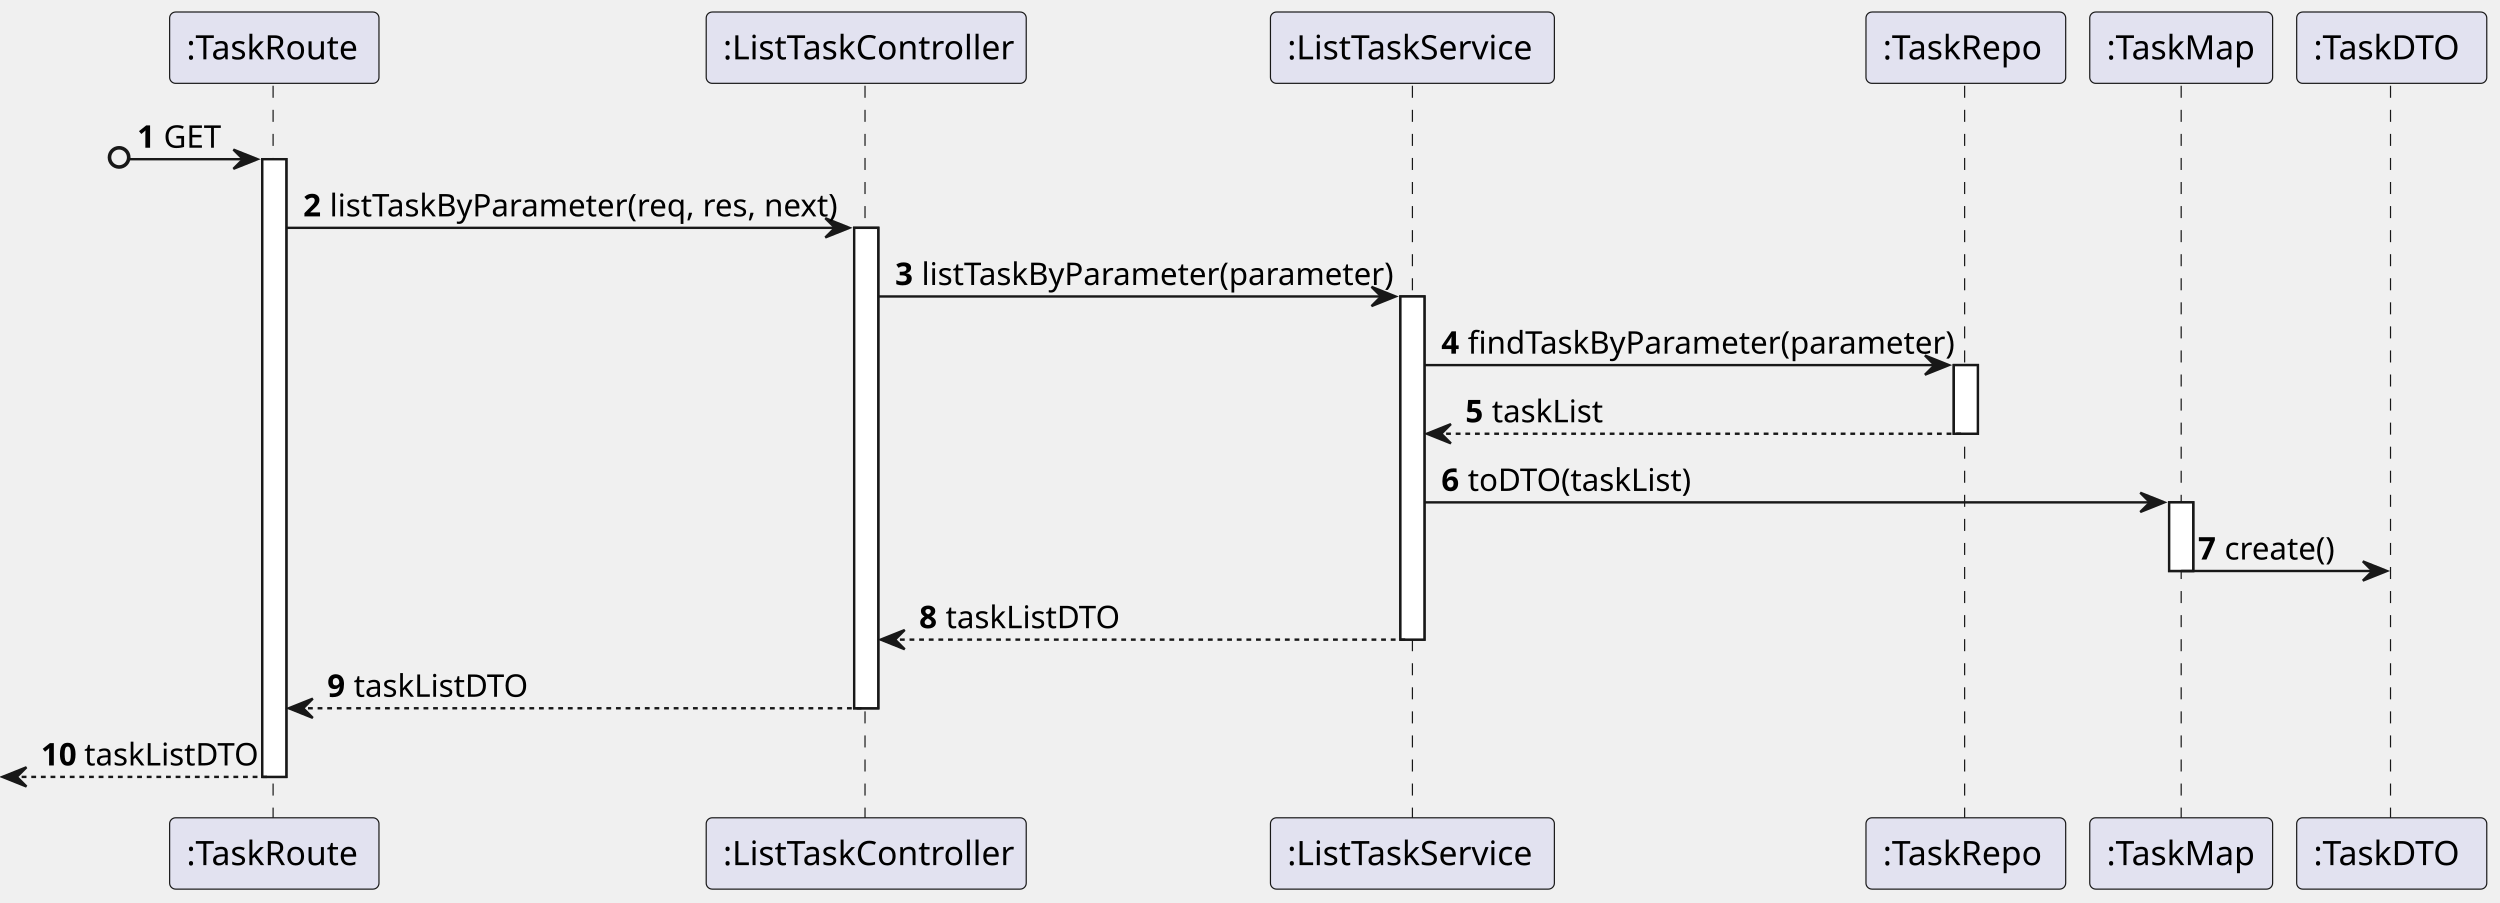
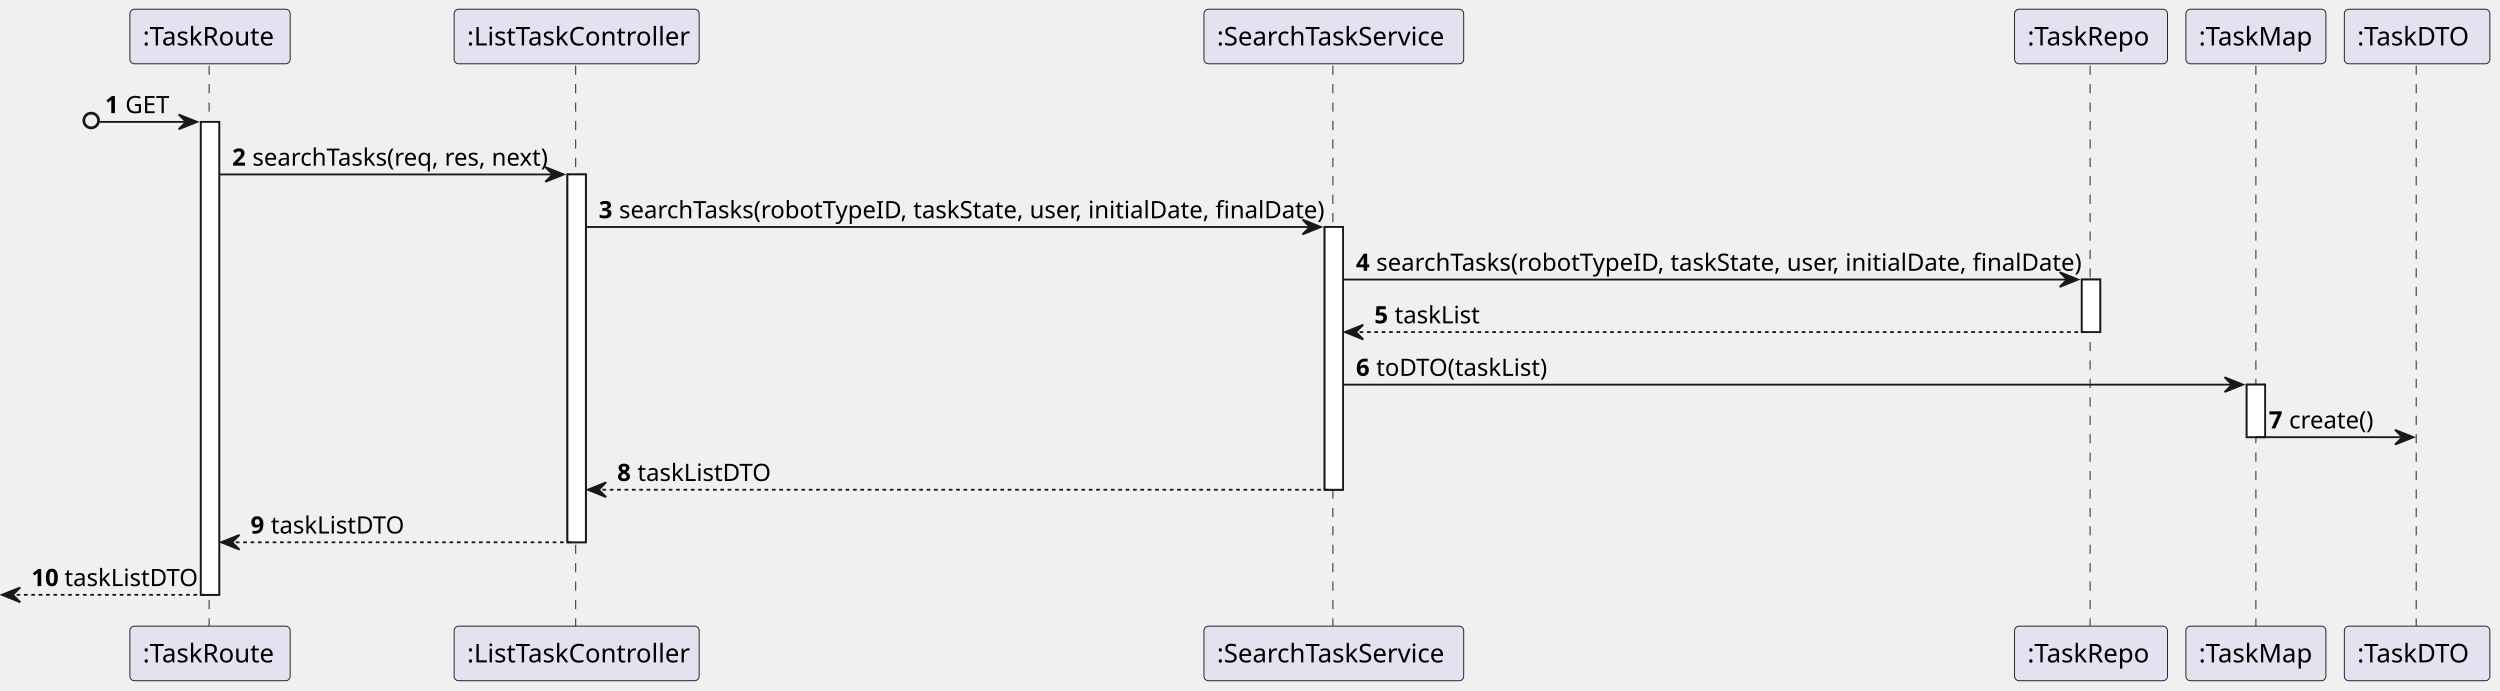
- <svg xmlns="http://www.w3.org/2000/svg" contentStyleType="text/css" height="375px" preserveAspectRatio="none" style="width:1039px;height:375px;background:#FFFFFF;" version="1.1" viewBox="0 0 1039 375" width="1039px" zoomAndPan="magnify">
+ <svg xmlns="http://www.w3.org/2000/svg" contentStyleType="text/css" height="375px" preserveAspectRatio="none" style="width:1357px;height:375px;background:#FFFFFF;" version="1.1" viewBox="0 0 1357 375" width="1357px" zoomAndPan="magnify">
  <defs />
  <g>
    <rect fill="#FFFFFF" height="256.711" style="stroke:#181818;stroke-width:1.0;" width="10" x="109" y="66.164" />
-     <rect fill="#FFFFFF" height="199.664" style="stroke:#181818;stroke-width:1.0;" width="10" x="355" y="94.688" />
-     <rect fill="#FFFFFF" height="142.617" style="stroke:#181818;stroke-width:1.0;" width="10" x="582" y="123.211" />
-     <rect fill="#FFFFFF" height="28.523" style="stroke:#181818;stroke-width:1.0;" width="10" x="812" y="151.734" />
-     <rect fill="#FFFFFF" height="28.523" style="stroke:#181818;stroke-width:1.0;" width="10" x="901.5" y="208.781" />
+     <rect fill="#FFFFFF" height="199.664" style="stroke:#181818;stroke-width:1.0;" width="10" x="308" y="94.688" />
+     <rect fill="#FFFFFF" height="142.617" style="stroke:#181818;stroke-width:1.0;" width="10" x="719" y="123.211" />
+     <rect fill="#FFFFFF" height="28.523" style="stroke:#181818;stroke-width:1.0;" width="10" x="1130" y="151.734" />
+     <rect fill="#FFFFFF" height="28.523" style="stroke:#181818;stroke-width:1.0;" width="10" x="1219.5" y="208.781" />
    <line style="stroke:#181818;stroke-width:0.5;stroke-dasharray:5.0,5.0;" x1="113.5" x2="113.5" y1="35.641" y2="340.875" />
-     <line style="stroke:#181818;stroke-width:0.5;stroke-dasharray:5.0,5.0;" x1="359.5" x2="359.5" y1="35.641" y2="340.875" />
-     <line style="stroke:#181818;stroke-width:0.5;stroke-dasharray:5.0,5.0;" x1="587" x2="587" y1="35.641" y2="340.875" />
-     <line style="stroke:#181818;stroke-width:0.5;stroke-dasharray:5.0,5.0;" x1="816.5" x2="816.5" y1="35.641" y2="340.875" />
-     <line style="stroke:#181818;stroke-width:0.5;stroke-dasharray:5.0,5.0;" x1="906.5" x2="906.5" y1="35.641" y2="340.875" />
-     <line style="stroke:#181818;stroke-width:0.5;stroke-dasharray:5.0,5.0;" x1="993.5" x2="993.5" y1="35.641" y2="340.875" />
+     <line style="stroke:#181818;stroke-width:0.5;stroke-dasharray:5.0,5.0;" x1="312.5" x2="312.5" y1="35.641" y2="340.875" />
+     <line style="stroke:#181818;stroke-width:0.5;stroke-dasharray:5.0,5.0;" x1="723.5" x2="723.5" y1="35.641" y2="340.875" />
+     <line style="stroke:#181818;stroke-width:0.5;stroke-dasharray:5.0,5.0;" x1="1134.5" x2="1134.5" y1="35.641" y2="340.875" />
+     <line style="stroke:#181818;stroke-width:0.5;stroke-dasharray:5.0,5.0;" x1="1224.5" x2="1224.5" y1="35.641" y2="340.875" />
+     <line style="stroke:#181818;stroke-width:0.5;stroke-dasharray:5.0,5.0;" x1="1311.5" x2="1311.5" y1="35.641" y2="340.875" />
    <rect fill="#E2E2F0" height="29.641" rx="2.5" ry="2.5" style="stroke:#181818;stroke-width:0.5;" width="87" x="70.5" y="5" />
    <text fill="#000000" font-family="sans-serif" font-size="14" lengthAdjust="spacing" textLength="73" x="77.5" y="24.674">:TaskRoute</text>
    <rect fill="#E2E2F0" height="29.641" rx="2.5" ry="2.5" style="stroke:#181818;stroke-width:0.5;" width="87" x="70.5" y="339.875" />
    <text fill="#000000" font-family="sans-serif" font-size="14" lengthAdjust="spacing" textLength="73" x="77.5" y="359.549">:TaskRoute</text>
-     <rect fill="#E2E2F0" height="29.641" rx="2.5" ry="2.5" style="stroke:#181818;stroke-width:0.5;" width="133" x="293.5" y="5" />
-     <text fill="#000000" font-family="sans-serif" font-size="14" lengthAdjust="spacing" textLength="119" x="300.5" y="24.674">:ListTaskController</text>
-     <rect fill="#E2E2F0" height="29.641" rx="2.5" ry="2.5" style="stroke:#181818;stroke-width:0.5;" width="133" x="293.5" y="339.875" />
-     <text fill="#000000" font-family="sans-serif" font-size="14" lengthAdjust="spacing" textLength="119" x="300.5" y="359.549">:ListTaskController</text>
-     <rect fill="#E2E2F0" height="29.641" rx="2.5" ry="2.5" style="stroke:#181818;stroke-width:0.5;" width="118" x="528" y="5" />
-     <text fill="#000000" font-family="sans-serif" font-size="14" lengthAdjust="spacing" textLength="104" x="535" y="24.674">:ListTaskService</text>
-     <rect fill="#E2E2F0" height="29.641" rx="2.5" ry="2.5" style="stroke:#181818;stroke-width:0.5;" width="118" x="528" y="339.875" />
-     <text fill="#000000" font-family="sans-serif" font-size="14" lengthAdjust="spacing" textLength="104" x="535" y="359.549">:ListTaskService</text>
-     <rect fill="#E2E2F0" height="29.641" rx="2.5" ry="2.5" style="stroke:#181818;stroke-width:0.5;" width="83" x="775.5" y="5" />
-     <text fill="#000000" font-family="sans-serif" font-size="14" lengthAdjust="spacing" textLength="69" x="782.5" y="24.674">:TaskRepo</text>
-     <rect fill="#E2E2F0" height="29.641" rx="2.5" ry="2.5" style="stroke:#181818;stroke-width:0.5;" width="83" x="775.5" y="339.875" />
-     <text fill="#000000" font-family="sans-serif" font-size="14" lengthAdjust="spacing" textLength="69" x="782.5" y="359.549">:TaskRepo</text>
-     <rect fill="#E2E2F0" height="29.641" rx="2.5" ry="2.5" style="stroke:#181818;stroke-width:0.5;" width="76" x="868.5" y="5" />
-     <text fill="#000000" font-family="sans-serif" font-size="14" lengthAdjust="spacing" textLength="62" x="875.5" y="24.674">:TaskMap</text>
-     <rect fill="#E2E2F0" height="29.641" rx="2.5" ry="2.5" style="stroke:#181818;stroke-width:0.5;" width="76" x="868.5" y="339.875" />
-     <text fill="#000000" font-family="sans-serif" font-size="14" lengthAdjust="spacing" textLength="62" x="875.5" y="359.549">:TaskMap</text>
-     <rect fill="#E2E2F0" height="29.641" rx="2.5" ry="2.5" style="stroke:#181818;stroke-width:0.5;" width="79" x="954.5" y="5" />
-     <text fill="#000000" font-family="sans-serif" font-size="14" lengthAdjust="spacing" textLength="65" x="961.5" y="24.674">:TaskDTO</text>
-     <rect fill="#E2E2F0" height="29.641" rx="2.5" ry="2.5" style="stroke:#181818;stroke-width:0.5;" width="79" x="954.5" y="339.875" />
-     <text fill="#000000" font-family="sans-serif" font-size="14" lengthAdjust="spacing" textLength="65" x="961.5" y="359.549">:TaskDTO</text>
+     <rect fill="#E2E2F0" height="29.641" rx="2.5" ry="2.5" style="stroke:#181818;stroke-width:0.5;" width="133" x="246.5" y="5" />
+     <text fill="#000000" font-family="sans-serif" font-size="14" lengthAdjust="spacing" textLength="119" x="253.5" y="24.674">:ListTaskController</text>
+     <rect fill="#E2E2F0" height="29.641" rx="2.5" ry="2.5" style="stroke:#181818;stroke-width:0.5;" width="133" x="246.5" y="339.875" />
+     <text fill="#000000" font-family="sans-serif" font-size="14" lengthAdjust="spacing" textLength="119" x="253.5" y="359.549">:ListTaskController</text>
+     <rect fill="#E2E2F0" height="29.641" rx="2.5" ry="2.5" style="stroke:#181818;stroke-width:0.5;" width="141" x="653.5" y="5" />
+     <text fill="#000000" font-family="sans-serif" font-size="14" lengthAdjust="spacing" textLength="127" x="660.5" y="24.674">:SearchTaskService</text>
+     <rect fill="#E2E2F0" height="29.641" rx="2.5" ry="2.5" style="stroke:#181818;stroke-width:0.5;" width="141" x="653.5" y="339.875" />
+     <text fill="#000000" font-family="sans-serif" font-size="14" lengthAdjust="spacing" textLength="127" x="660.5" y="359.549">:SearchTaskService</text>
+     <rect fill="#E2E2F0" height="29.641" rx="2.5" ry="2.5" style="stroke:#181818;stroke-width:0.5;" width="83" x="1093.5" y="5" />
+     <text fill="#000000" font-family="sans-serif" font-size="14" lengthAdjust="spacing" textLength="69" x="1100.5" y="24.674">:TaskRepo</text>
+     <rect fill="#E2E2F0" height="29.641" rx="2.5" ry="2.5" style="stroke:#181818;stroke-width:0.5;" width="83" x="1093.5" y="339.875" />
+     <text fill="#000000" font-family="sans-serif" font-size="14" lengthAdjust="spacing" textLength="69" x="1100.5" y="359.549">:TaskRepo</text>
+     <rect fill="#E2E2F0" height="29.641" rx="2.5" ry="2.5" style="stroke:#181818;stroke-width:0.5;" width="76" x="1186.5" y="5" />
+     <text fill="#000000" font-family="sans-serif" font-size="14" lengthAdjust="spacing" textLength="62" x="1193.5" y="24.674">:TaskMap</text>
+     <rect fill="#E2E2F0" height="29.641" rx="2.5" ry="2.5" style="stroke:#181818;stroke-width:0.5;" width="76" x="1186.5" y="339.875" />
+     <text fill="#000000" font-family="sans-serif" font-size="14" lengthAdjust="spacing" textLength="62" x="1193.5" y="359.549">:TaskMap</text>
+     <rect fill="#E2E2F0" height="29.641" rx="2.5" ry="2.5" style="stroke:#181818;stroke-width:0.5;" width="79" x="1272.5" y="5" />
+     <text fill="#000000" font-family="sans-serif" font-size="14" lengthAdjust="spacing" textLength="65" x="1279.5" y="24.674">:TaskDTO</text>
+     <rect fill="#E2E2F0" height="29.641" rx="2.5" ry="2.5" style="stroke:#181818;stroke-width:0.5;" width="79" x="1272.5" y="339.875" />
+     <text fill="#000000" font-family="sans-serif" font-size="14" lengthAdjust="spacing" textLength="65" x="1279.5" y="359.549">:TaskDTO</text>
    <rect fill="#FFFFFF" height="256.711" style="stroke:#181818;stroke-width:1.0;" width="10" x="109" y="66.164" />
-     <rect fill="#FFFFFF" height="199.664" style="stroke:#181818;stroke-width:1.0;" width="10" x="355" y="94.688" />
-     <rect fill="#FFFFFF" height="142.617" style="stroke:#181818;stroke-width:1.0;" width="10" x="582" y="123.211" />
-     <rect fill="#FFFFFF" height="28.523" style="stroke:#181818;stroke-width:1.0;" width="10" x="812" y="151.734" />
-     <rect fill="#FFFFFF" height="28.523" style="stroke:#181818;stroke-width:1.0;" width="10" x="901.5" y="208.781" />
+     <rect fill="#FFFFFF" height="199.664" style="stroke:#181818;stroke-width:1.0;" width="10" x="308" y="94.688" />
+     <rect fill="#FFFFFF" height="142.617" style="stroke:#181818;stroke-width:1.0;" width="10" x="719" y="123.211" />
+     <rect fill="#FFFFFF" height="28.523" style="stroke:#181818;stroke-width:1.0;" width="10" x="1130" y="151.734" />
+     <rect fill="#FFFFFF" height="28.523" style="stroke:#181818;stroke-width:1.0;" width="10" x="1219.5" y="208.781" />
    <ellipse cx="49.5" cy="65.414" fill="none" rx="4" ry="4" style="stroke:#181818;stroke-width:1.5;" />
    <polygon fill="#181818" points="97,62.164,107,66.164,97,70.164,101,66.164" style="stroke:#181818;stroke-width:1.0;" />
    <line style="stroke:#181818;stroke-width:1.0;" x1="54" x2="103" y1="66.164" y2="66.164" />
    <text fill="#000000" font-family="sans-serif" font-size="13" font-weight="bold" lengthAdjust="spacing" textLength="7" x="57" y="61.409">1</text>
    <text fill="#000000" font-family="sans-serif" font-size="13" lengthAdjust="spacing" textLength="26" x="68" y="61.409">GET</text>
-     <polygon fill="#181818" points="343,90.688,353,94.688,343,98.688,347,94.688" style="stroke:#181818;stroke-width:1.0;" />
-     <line style="stroke:#181818;stroke-width:1.0;" x1="119" x2="349" y1="94.688" y2="94.688" />
+     <polygon fill="#181818" points="296,90.688,306,94.688,296,98.688,300,94.688" style="stroke:#181818;stroke-width:1.0;" />
+     <line style="stroke:#181818;stroke-width:1.0;" x1="119" x2="302" y1="94.688" y2="94.688" />
    <text fill="#000000" font-family="sans-serif" font-size="13" font-weight="bold" lengthAdjust="spacing" textLength="7" x="126" y="89.933">2</text>
-     <text fill="#000000" font-family="sans-serif" font-size="13" lengthAdjust="spacing" textLength="206" x="137" y="89.933">listTaskByParameter(req, res, next)</text>
-     <polygon fill="#181818" points="570,119.211,580,123.211,570,127.211,574,123.211" style="stroke:#181818;stroke-width:1.0;" />
-     <line style="stroke:#181818;stroke-width:1.0;" x1="365" x2="576" y1="123.211" y2="123.211" />
-     <text fill="#000000" font-family="sans-serif" font-size="13" font-weight="bold" lengthAdjust="spacing" textLength="7" x="372" y="118.456">3</text>
-     <text fill="#000000" font-family="sans-serif" font-size="13" lengthAdjust="spacing" textLength="187" x="383" y="118.456">listTaskByParameter(parameter)</text>
-     <polygon fill="#181818" points="800,147.734,810,151.734,800,155.734,804,151.734" style="stroke:#181818;stroke-width:1.0;" />
-     <line style="stroke:#181818;stroke-width:1.0;" x1="592" x2="806" y1="151.734" y2="151.734" />
-     <text fill="#000000" font-family="sans-serif" font-size="13" font-weight="bold" lengthAdjust="spacing" textLength="7" x="599" y="146.98">4</text>
-     <text fill="#000000" font-family="sans-serif" font-size="13" lengthAdjust="spacing" textLength="190" x="610" y="146.98">findTaskByParameter(parameter)</text>
-     <polygon fill="#181818" points="603,176.258,593,180.258,603,184.258,599,180.258" style="stroke:#181818;stroke-width:1.0;" />
-     <line style="stroke:#181818;stroke-width:1.0;stroke-dasharray:2.0,2.0;" x1="597" x2="816" y1="180.258" y2="180.258" />
-     <text fill="#000000" font-family="sans-serif" font-size="13" font-weight="bold" lengthAdjust="spacing" textLength="7" x="609" y="175.503">5</text>
-     <text fill="#000000" font-family="sans-serif" font-size="13" lengthAdjust="spacing" textLength="46" x="620" y="175.503">taskList</text>
-     <polygon fill="#181818" points="889.5,204.781,899.5,208.781,889.5,212.781,893.5,208.781" style="stroke:#181818;stroke-width:1.0;" />
-     <line style="stroke:#181818;stroke-width:1.0;" x1="592" x2="895.5" y1="208.781" y2="208.781" />
-     <text fill="#000000" font-family="sans-serif" font-size="13" font-weight="bold" lengthAdjust="spacing" textLength="7" x="599" y="204.026">6</text>
-     <text fill="#000000" font-family="sans-serif" font-size="13" lengthAdjust="spacing" textLength="91" x="610" y="204.026">toDTO(taskList)</text>
-     <polygon fill="#181818" points="982,233.305,992,237.305,982,241.305,986,237.305" style="stroke:#181818;stroke-width:1.0;" />
-     <line style="stroke:#181818;stroke-width:1.0;" x1="906.5" x2="988" y1="237.305" y2="237.305" />
-     <text fill="#000000" font-family="sans-serif" font-size="13" font-weight="bold" lengthAdjust="spacing" textLength="7" x="913.5" y="232.55">7</text>
-     <text fill="#000000" font-family="sans-serif" font-size="13" lengthAdjust="spacing" textLength="44" x="924.5" y="232.55">create()</text>
-     <polygon fill="#181818" points="376,261.828,366,265.828,376,269.828,372,265.828" style="stroke:#181818;stroke-width:1.0;" />
-     <line style="stroke:#181818;stroke-width:1.0;stroke-dasharray:2.0,2.0;" x1="370" x2="586" y1="265.828" y2="265.828" />
-     <text fill="#000000" font-family="sans-serif" font-size="13" font-weight="bold" lengthAdjust="spacing" textLength="7" x="382" y="261.073">8</text>
-     <text fill="#000000" font-family="sans-serif" font-size="13" lengthAdjust="spacing" textLength="72" x="393" y="261.073">taskListDTO</text>
+     <text fill="#000000" font-family="sans-serif" font-size="13" lengthAdjust="spacing" textLength="159" x="137" y="89.933">searchTasks(req, res, next)</text>
+     <polygon fill="#181818" points="707,119.211,717,123.211,707,127.211,711,123.211" style="stroke:#181818;stroke-width:1.0;" />
+     <line style="stroke:#181818;stroke-width:1.0;" x1="318" x2="713" y1="123.211" y2="123.211" />
+     <text fill="#000000" font-family="sans-serif" font-size="13" font-weight="bold" lengthAdjust="spacing" textLength="7" x="325" y="118.456">3</text>
+     <text fill="#000000" font-family="sans-serif" font-size="13" lengthAdjust="spacing" textLength="371" x="336" y="118.456">searchTasks(robotTypeID, taskState, user, initialDate, finalDate)</text>
+     <polygon fill="#181818" points="1118,147.734,1128,151.734,1118,155.734,1122,151.734" style="stroke:#181818;stroke-width:1.0;" />
+     <line style="stroke:#181818;stroke-width:1.0;" x1="729" x2="1124" y1="151.734" y2="151.734" />
+     <text fill="#000000" font-family="sans-serif" font-size="13" font-weight="bold" lengthAdjust="spacing" textLength="7" x="736" y="146.98">4</text>
+     <text fill="#000000" font-family="sans-serif" font-size="13" lengthAdjust="spacing" textLength="371" x="747" y="146.98">searchTasks(robotTypeID, taskState, user, initialDate, finalDate)</text>
+     <polygon fill="#181818" points="740,176.258,730,180.258,740,184.258,736,180.258" style="stroke:#181818;stroke-width:1.0;" />
+     <line style="stroke:#181818;stroke-width:1.0;stroke-dasharray:2.0,2.0;" x1="734" x2="1134" y1="180.258" y2="180.258" />
+     <text fill="#000000" font-family="sans-serif" font-size="13" font-weight="bold" lengthAdjust="spacing" textLength="7" x="746" y="175.503">5</text>
+     <text fill="#000000" font-family="sans-serif" font-size="13" lengthAdjust="spacing" textLength="46" x="757" y="175.503">taskList</text>
+     <polygon fill="#181818" points="1207.5,204.781,1217.5,208.781,1207.5,212.781,1211.5,208.781" style="stroke:#181818;stroke-width:1.0;" />
+     <line style="stroke:#181818;stroke-width:1.0;" x1="729" x2="1213.5" y1="208.781" y2="208.781" />
+     <text fill="#000000" font-family="sans-serif" font-size="13" font-weight="bold" lengthAdjust="spacing" textLength="7" x="736" y="204.026">6</text>
+     <text fill="#000000" font-family="sans-serif" font-size="13" lengthAdjust="spacing" textLength="91" x="747" y="204.026">toDTO(taskList)</text>
+     <polygon fill="#181818" points="1300,233.305,1310,237.305,1300,241.305,1304,237.305" style="stroke:#181818;stroke-width:1.0;" />
+     <line style="stroke:#181818;stroke-width:1.0;" x1="1224.5" x2="1306" y1="237.305" y2="237.305" />
+     <text fill="#000000" font-family="sans-serif" font-size="13" font-weight="bold" lengthAdjust="spacing" textLength="7" x="1231.5" y="232.55">7</text>
+     <text fill="#000000" font-family="sans-serif" font-size="13" lengthAdjust="spacing" textLength="44" x="1242.5" y="232.55">create()</text>
+     <polygon fill="#181818" points="329,261.828,319,265.828,329,269.828,325,265.828" style="stroke:#181818;stroke-width:1.0;" />
+     <line style="stroke:#181818;stroke-width:1.0;stroke-dasharray:2.0,2.0;" x1="323" x2="723" y1="265.828" y2="265.828" />
+     <text fill="#000000" font-family="sans-serif" font-size="13" font-weight="bold" lengthAdjust="spacing" textLength="7" x="335" y="261.073">8</text>
+     <text fill="#000000" font-family="sans-serif" font-size="13" lengthAdjust="spacing" textLength="72" x="346" y="261.073">taskListDTO</text>
    <polygon fill="#181818" points="130,290.352,120,294.352,130,298.352,126,294.352" style="stroke:#181818;stroke-width:1.0;" />
-     <line style="stroke:#181818;stroke-width:1.0;stroke-dasharray:2.0,2.0;" x1="124" x2="359" y1="294.352" y2="294.352" />
+     <line style="stroke:#181818;stroke-width:1.0;stroke-dasharray:2.0,2.0;" x1="124" x2="312" y1="294.352" y2="294.352" />
    <text fill="#000000" font-family="sans-serif" font-size="13" font-weight="bold" lengthAdjust="spacing" textLength="7" x="136" y="289.597">9</text>
    <text fill="#000000" font-family="sans-serif" font-size="13" lengthAdjust="spacing" textLength="72" x="147" y="289.597">taskListDTO</text>
    <polygon fill="#181818" points="11,318.875,1,322.875,11,326.875,7,322.875" style="stroke:#181818;stroke-width:1.0;" />
    <line style="stroke:#181818;stroke-width:1.0;stroke-dasharray:2.0,2.0;" x1="5" x2="113" y1="322.875" y2="322.875" />
    <text fill="#000000" font-family="sans-serif" font-size="13" font-weight="bold" lengthAdjust="spacing" textLength="14" x="17" y="318.12">10</text>
    <text fill="#000000" font-family="sans-serif" font-size="13" lengthAdjust="spacing" textLength="72" x="35" y="318.12">taskListDTO</text>
  </g>
</svg>
